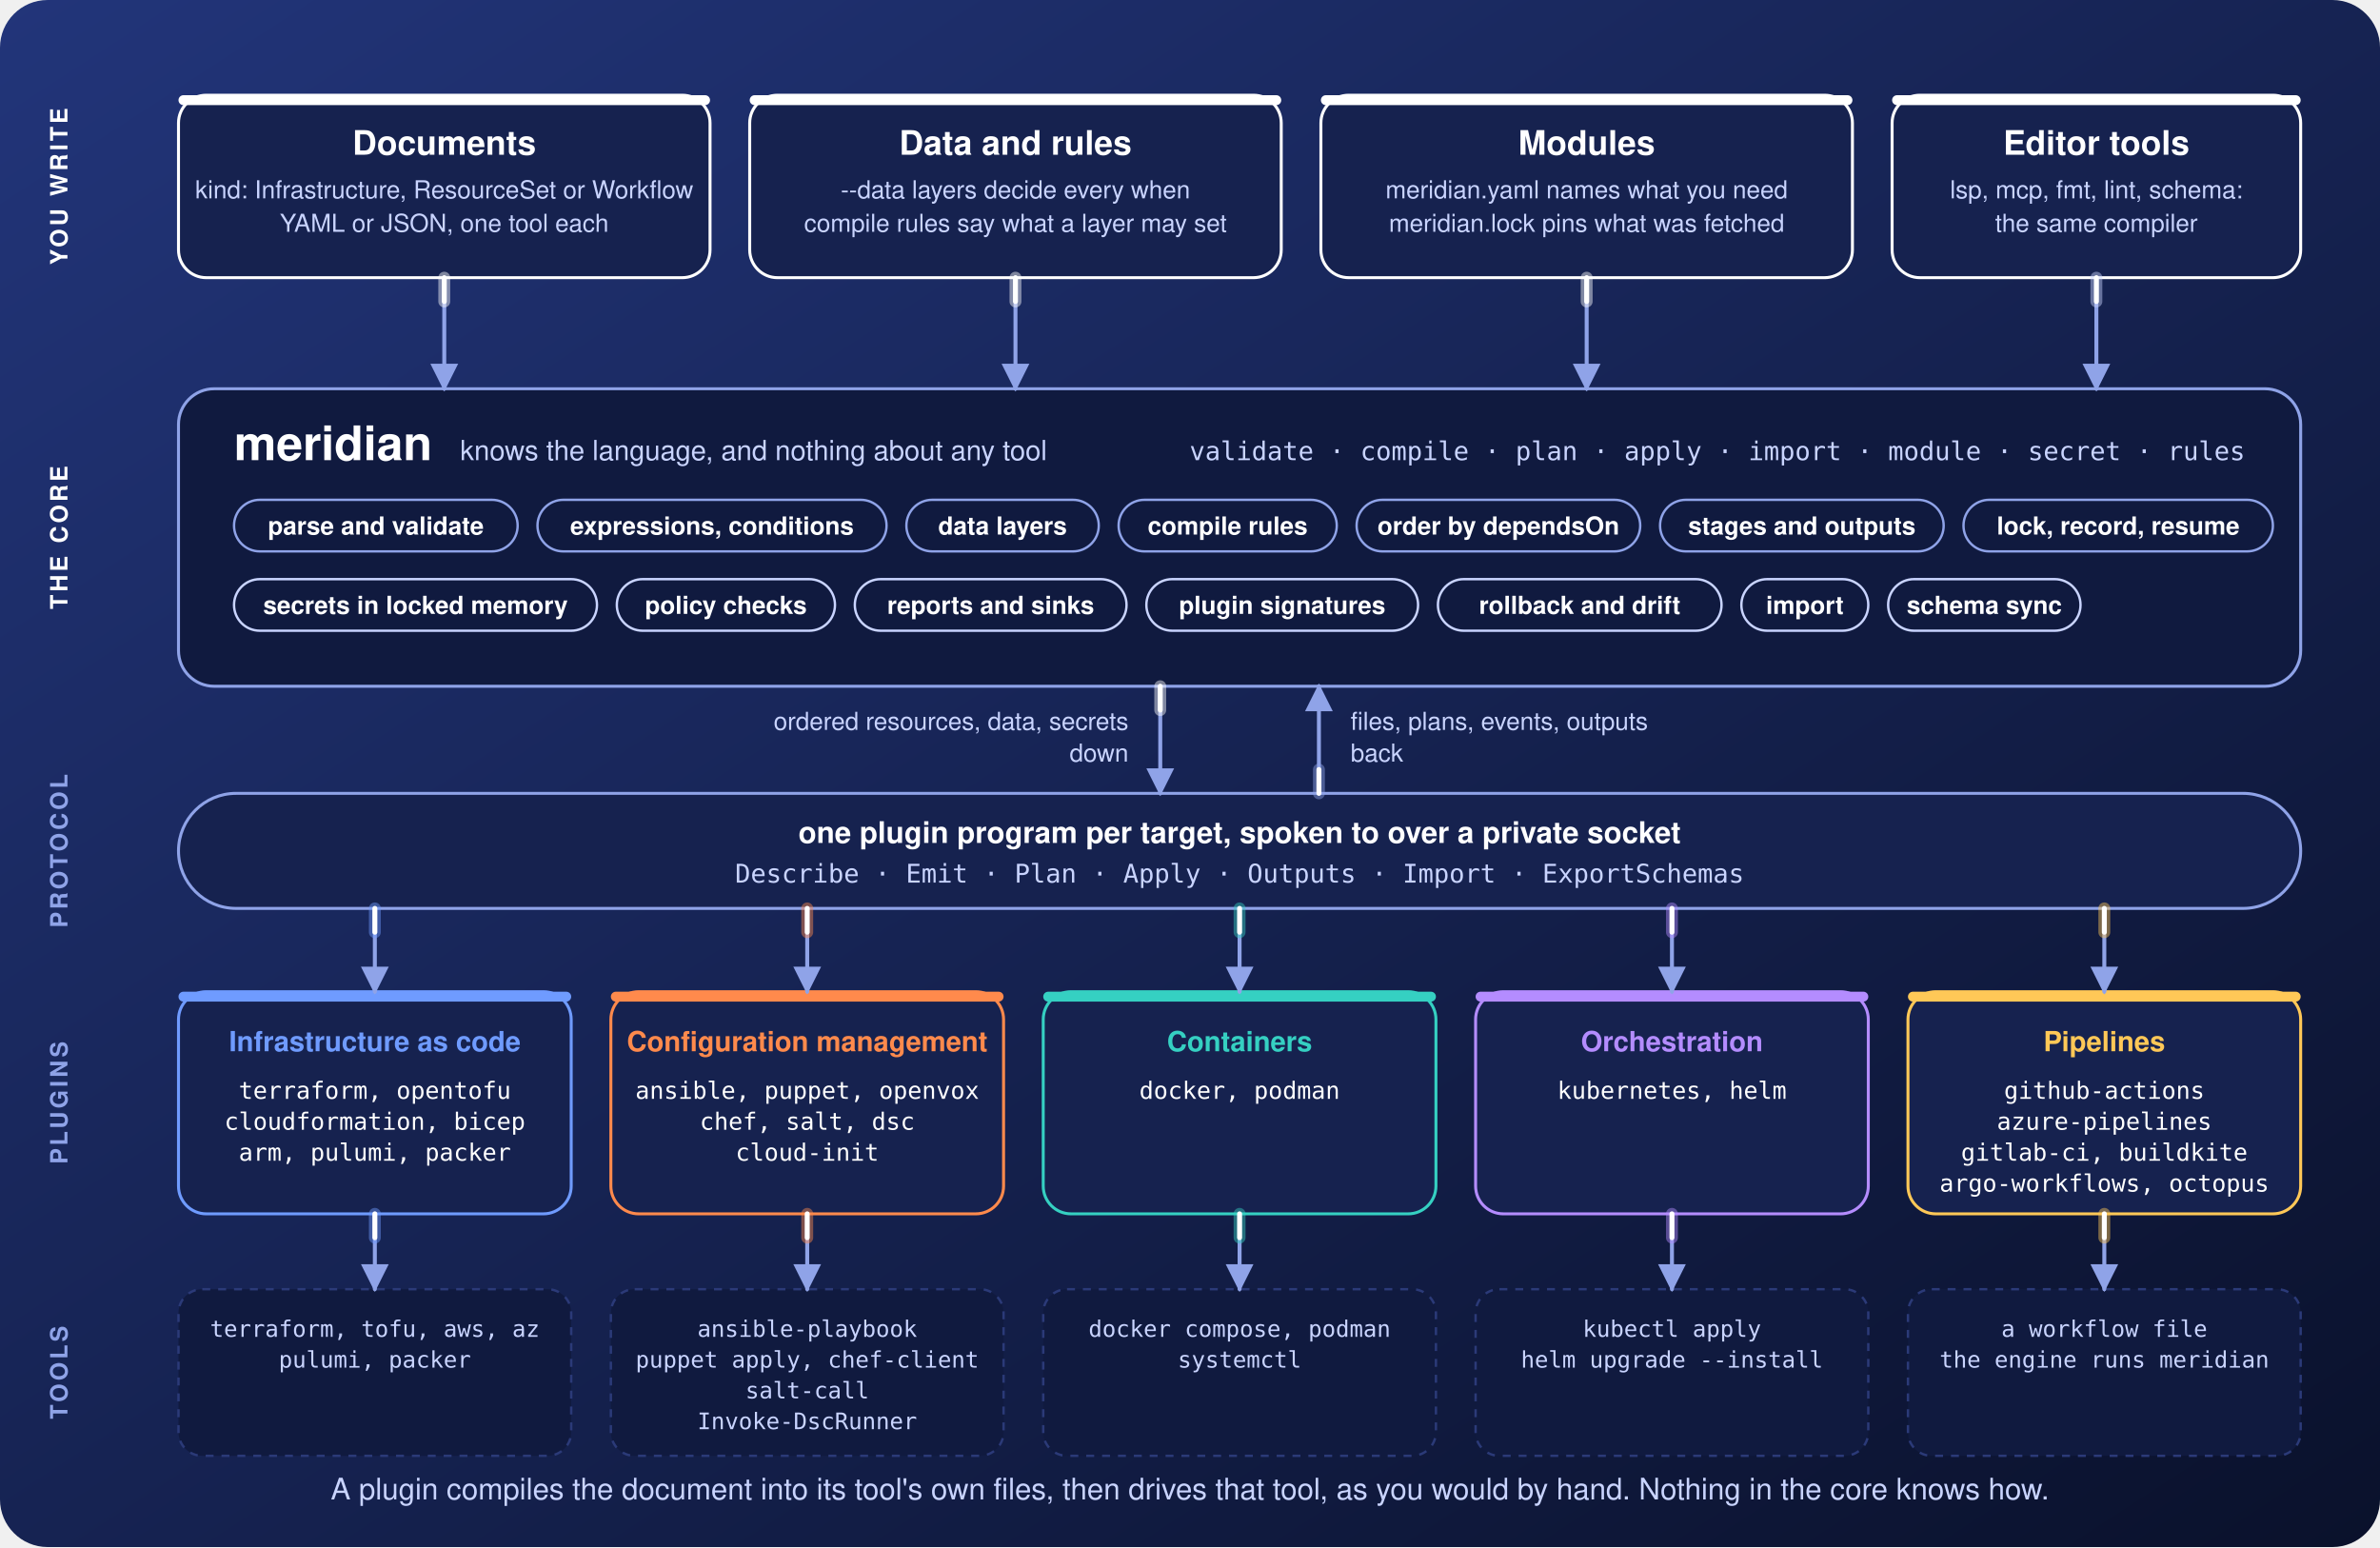
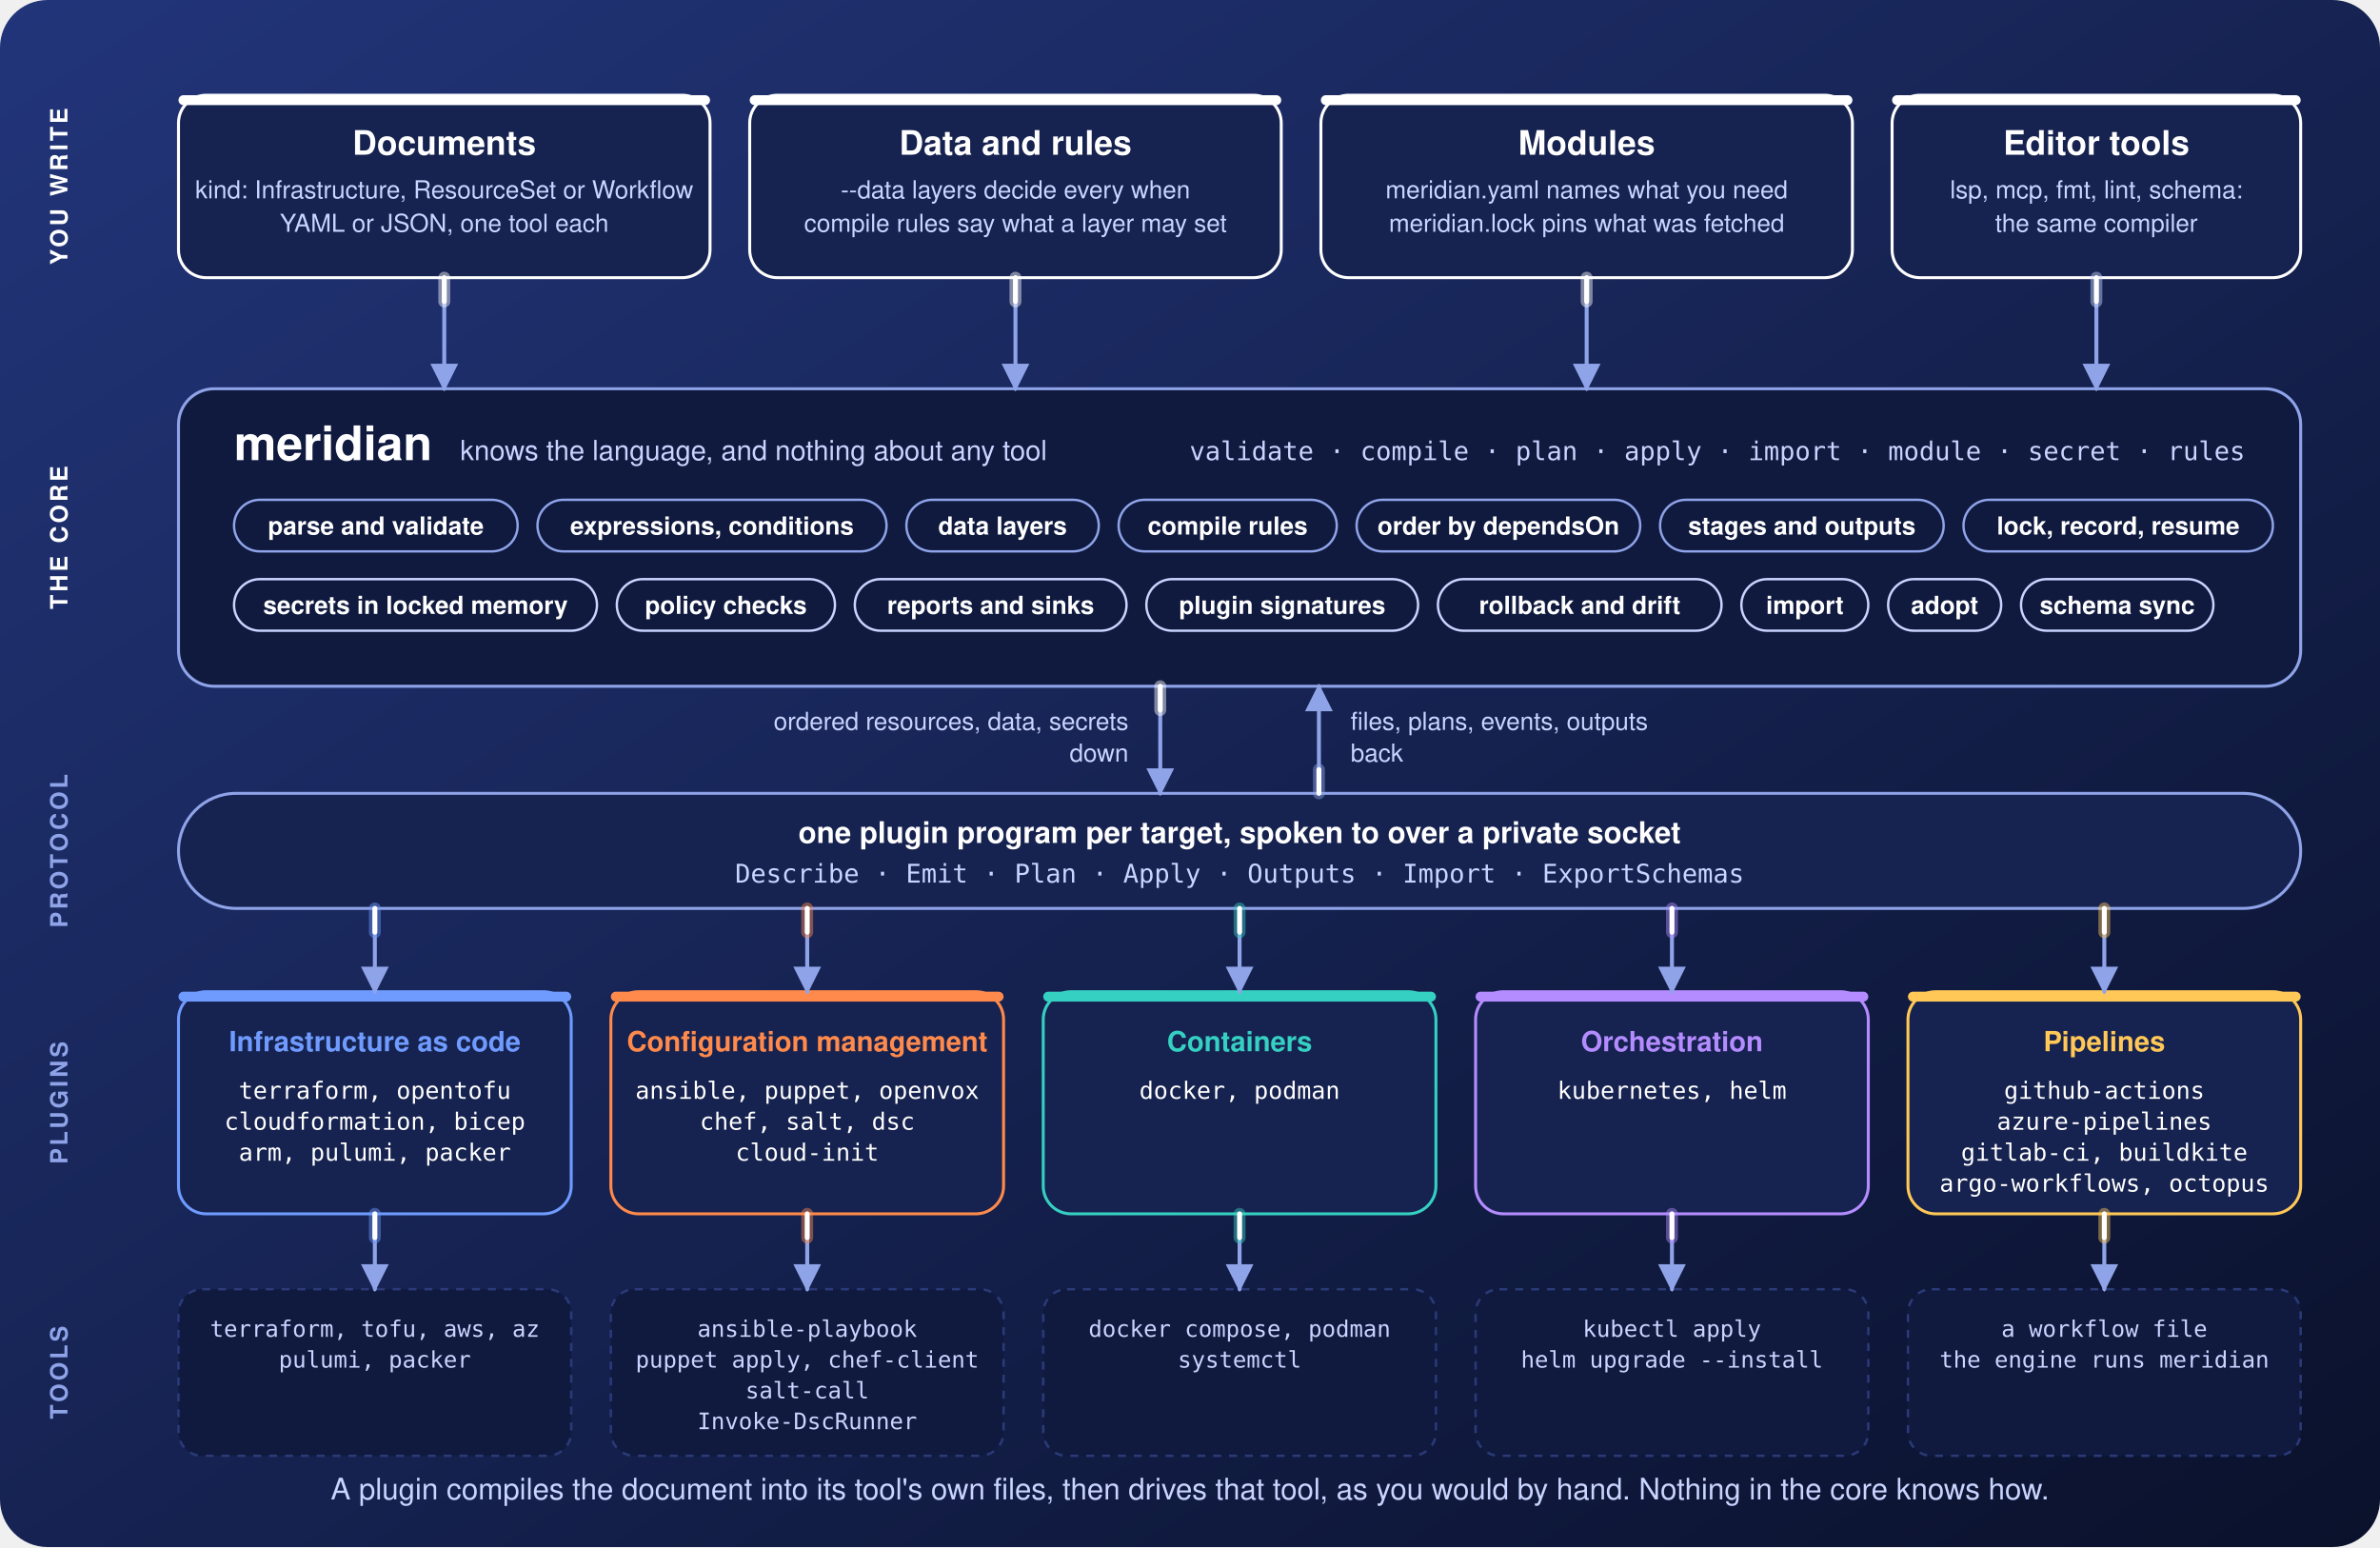
<svg xmlns="http://www.w3.org/2000/svg" viewBox="0 0 1200 780" width="1200" height="780" role="img" aria-label="Meridian architecture: documents into the core, the core to a plugin, the plugin to its tool">
  <style>.m-flow{stroke-dasharray:12 88;stroke-dashoffset:0;animation:m-travel var(--m-time,3s) linear infinite}
.m-flow.m-back{animation-direction:reverse}
.m-breathe{animation:m-breathe 3.2s ease-in-out infinite}
@keyframes m-travel{to{stroke-dashoffset:-100}}
@keyframes m-breathe{0%,100%{opacity:.45}50%{opacity:1}}
@media (prefers-reduced-motion:reduce){.m-flow{display:none}.m-breathe{animation:none;opacity:.85}}</style>
  <defs>
    <linearGradient id="g-bg" x1="0" y1="0" x2="1" y2="1">
      <stop offset="0" stop-color="#22357A" />
      <stop offset="1" stop-color="#0A112B" />
    </linearGradient>
    <marker id="g-arrow" viewBox="0 0 10 10" refX="9" refY="5" markerWidth="7" markerHeight="7" orient="auto-start-reverse">
      <path d="M0 0L10 5L0 10z" fill="#8FA3E8" />
    </marker>
  </defs>
  <rect width="1200" height="780" rx="24" fill="url(#g-bg)" />
  <text x="34" y="94" text-anchor="middle" font-family="'Segoe UI', 'Helvetica Neue', Helvetica, Arial, sans-serif" font-size="12" font-weight="700" letter-spacing="1.5" fill="#FFFFFF" transform="rotate(-90 34 94)">YOU WRITE</text>
  <rect x="90" y="48" width="268" height="92" rx="14" fill="#16224F" stroke="#FFFFFF" stroke-width="1.5" />
  <rect x="90" y="48" width="268" height="5" rx="2.5" fill="#FFFFFF" />
  <text x="224" y="78" text-anchor="middle" font-family="'Segoe UI', 'Helvetica Neue', Helvetica, Arial, sans-serif" font-size="17" font-weight="700" fill="#FFFFFF">Documents</text>
  <text x="224" y="100" text-anchor="middle" font-family="'Segoe UI', 'Helvetica Neue', Helvetica, Arial, sans-serif" font-size="12.5" font-weight="400" fill="#C9D4FF">kind: Infrastructure, ResourceSet or Workflow</text>
  <text x="224" y="116.875" text-anchor="middle" font-family="'Segoe UI', 'Helvetica Neue', Helvetica, Arial, sans-serif" font-size="12.5" font-weight="400" fill="#C9D4FF">YAML or JSON, one tool each</text>
  <rect x="378" y="48" width="268" height="92" rx="14" fill="#16224F" stroke="#FFFFFF" stroke-width="1.5" />
  <rect x="378" y="48" width="268" height="5" rx="2.5" fill="#FFFFFF" />
  <text x="512" y="78" text-anchor="middle" font-family="'Segoe UI', 'Helvetica Neue', Helvetica, Arial, sans-serif" font-size="17" font-weight="700" fill="#FFFFFF">Data and rules</text>
  <text x="512" y="100" text-anchor="middle" font-family="'Segoe UI', 'Helvetica Neue', Helvetica, Arial, sans-serif" font-size="12.5" font-weight="400" fill="#C9D4FF">--data layers decide every when</text>
  <text x="512" y="116.875" text-anchor="middle" font-family="'Segoe UI', 'Helvetica Neue', Helvetica, Arial, sans-serif" font-size="12.5" font-weight="400" fill="#C9D4FF">compile rules say what a layer may set</text>
  <rect x="666" y="48" width="268" height="92" rx="14" fill="#16224F" stroke="#FFFFFF" stroke-width="1.5" />
  <rect x="666" y="48" width="268" height="5" rx="2.5" fill="#FFFFFF" />
  <text x="800" y="78" text-anchor="middle" font-family="'Segoe UI', 'Helvetica Neue', Helvetica, Arial, sans-serif" font-size="17" font-weight="700" fill="#FFFFFF">Modules</text>
  <text x="800" y="100" text-anchor="middle" font-family="'Segoe UI', 'Helvetica Neue', Helvetica, Arial, sans-serif" font-size="12.5" font-weight="400" fill="#C9D4FF">meridian.yaml names what you need</text>
  <text x="800" y="116.875" text-anchor="middle" font-family="'Segoe UI', 'Helvetica Neue', Helvetica, Arial, sans-serif" font-size="12.5" font-weight="400" fill="#C9D4FF">meridian.lock pins what was fetched</text>
  <rect x="954" y="48" width="206" height="92" rx="14" fill="#16224F" stroke="#FFFFFF" stroke-width="1.5" />
  <rect x="954" y="48" width="206" height="5" rx="2.5" fill="#FFFFFF" />
  <text x="1057" y="78" text-anchor="middle" font-family="'Segoe UI', 'Helvetica Neue', Helvetica, Arial, sans-serif" font-size="17" font-weight="700" fill="#FFFFFF">Editor tools</text>
  <text x="1057" y="100" text-anchor="middle" font-family="'Segoe UI', 'Helvetica Neue', Helvetica, Arial, sans-serif" font-size="12.5" font-weight="400" fill="#C9D4FF">lsp, mcp, fmt, lint, schema:</text>
  <text x="1057" y="116.875" text-anchor="middle" font-family="'Segoe UI', 'Helvetica Neue', Helvetica, Arial, sans-serif" font-size="12.5" font-weight="400" fill="#C9D4FF">the same compiler</text>
  <text x="34" y="271" text-anchor="middle" font-family="'Segoe UI', 'Helvetica Neue', Helvetica, Arial, sans-serif" font-size="12" font-weight="700" letter-spacing="1.5" fill="#FFFFFF" transform="rotate(-90 34 271)">THE CORE</text>
  <rect x="90" y="196" width="1070" height="150" rx="18" fill="#101A3F" stroke="#8FA3E8" stroke-width="1.5" />
  <text x="118" y="232" text-anchor="start" font-family="'Segoe UI', 'Helvetica Neue', Helvetica, Arial, sans-serif" font-size="24" font-weight="700" fill="#FFFFFF">meridian</text>
  <text x="232" y="232" text-anchor="start" font-family="'Segoe UI', 'Helvetica Neue', Helvetica, Arial, sans-serif" font-size="14" font-weight="400" fill="#C9D4FF">knows the language, and nothing about any tool</text>
  <text x="1132" y="232" text-anchor="end" font-family="ui-monospace, 'Cascadia Mono', 'SF Mono', Menlo, Consolas, monospace" font-size="13" font-weight="400" fill="#C9D4FF">validate · compile · plan · apply · import · module · secret · rules</text>
  <rect x="118" y="252" width="143" height="26" rx="13" fill="#101A3F" stroke="#8FA3E8" stroke-width="1.2" />
  <text x="189.5" y="269.5" text-anchor="middle" font-family="'Segoe UI', 'Helvetica Neue', Helvetica, Arial, sans-serif" font-size="12.5" font-weight="600" fill="#FFFFFF">parse and validate</text>
  <rect x="271" y="252" width="176" height="26" rx="13" fill="#101A3F" stroke="#8FA3E8" stroke-width="1.2" />
  <text x="359" y="269.5" text-anchor="middle" font-family="'Segoe UI', 'Helvetica Neue', Helvetica, Arial, sans-serif" font-size="12.5" font-weight="600" fill="#FFFFFF">expressions, conditions</text>
  <rect x="457" y="252" width="97" height="26" rx="13" fill="#101A3F" stroke="#8FA3E8" stroke-width="1.2" />
  <text x="505.5" y="269.5" text-anchor="middle" font-family="'Segoe UI', 'Helvetica Neue', Helvetica, Arial, sans-serif" font-size="12.5" font-weight="600" fill="#FFFFFF">data layers</text>
  <rect x="564" y="252" width="110" height="26" rx="13" fill="#101A3F" stroke="#8FA3E8" stroke-width="1.2" />
  <text x="619" y="269.5" text-anchor="middle" font-family="'Segoe UI', 'Helvetica Neue', Helvetica, Arial, sans-serif" font-size="12.5" font-weight="600" fill="#FFFFFF">compile rules</text>
  <rect x="684" y="252" width="143" height="26" rx="13" fill="#101A3F" stroke="#8FA3E8" stroke-width="1.2" />
  <text x="755.5" y="269.5" text-anchor="middle" font-family="'Segoe UI', 'Helvetica Neue', Helvetica, Arial, sans-serif" font-size="12.5" font-weight="600" fill="#FFFFFF">order by dependsOn</text>
  <rect x="837" y="252" width="143" height="26" rx="13" fill="#101A3F" stroke="#8FA3E8" stroke-width="1.2" />
  <text x="908.5" y="269.5" text-anchor="middle" font-family="'Segoe UI', 'Helvetica Neue', Helvetica, Arial, sans-serif" font-size="12.5" font-weight="600" fill="#FFFFFF">stages and outputs</text>
  <rect x="990" y="252" width="156" height="26" rx="13" fill="#101A3F" stroke="#8FA3E8" stroke-width="1.2" />
  <text x="1068" y="269.5" text-anchor="middle" font-family="'Segoe UI', 'Helvetica Neue', Helvetica, Arial, sans-serif" font-size="12.5" font-weight="600" fill="#FFFFFF">lock, record, resume</text>
  <rect x="118" y="292" width="183" height="26" rx="13" fill="#101A3F" stroke="#C9D4FF" stroke-width="1.2" />
  <text x="209.5" y="309.5" text-anchor="middle" font-family="'Segoe UI', 'Helvetica Neue', Helvetica, Arial, sans-serif" font-size="12.5" font-weight="600" fill="#FFFFFF">secrets in locked memory</text>
  <rect x="311" y="292" width="110" height="26" rx="13" fill="#101A3F" stroke="#C9D4FF" stroke-width="1.2" />
  <text x="366" y="309.5" text-anchor="middle" font-family="'Segoe UI', 'Helvetica Neue', Helvetica, Arial, sans-serif" font-size="12.5" font-weight="600" fill="#FFFFFF">policy checks</text>
  <rect x="431" y="292" width="137" height="26" rx="13" fill="#101A3F" stroke="#C9D4FF" stroke-width="1.2" />
  <text x="499.5" y="309.5" text-anchor="middle" font-family="'Segoe UI', 'Helvetica Neue', Helvetica, Arial, sans-serif" font-size="12.5" font-weight="600" fill="#FFFFFF">reports and sinks</text>
  <rect x="578" y="292" width="137" height="26" rx="13" fill="#101A3F" stroke="#C9D4FF" stroke-width="1.2" />
  <text x="646.5" y="309.5" text-anchor="middle" font-family="'Segoe UI', 'Helvetica Neue', Helvetica, Arial, sans-serif" font-size="12.5" font-weight="600" fill="#FFFFFF">plugin signatures</text>
  <rect x="725" y="292" width="143" height="26" rx="13" fill="#101A3F" stroke="#C9D4FF" stroke-width="1.2" />
  <text x="796.5" y="309.5" text-anchor="middle" font-family="'Segoe UI', 'Helvetica Neue', Helvetica, Arial, sans-serif" font-size="12.5" font-weight="600" fill="#FFFFFF">rollback and drift</text>
  <rect x="878" y="292" width="64" height="26" rx="13" fill="#101A3F" stroke="#C9D4FF" stroke-width="1.2" />
  <text x="910" y="309.5" text-anchor="middle" font-family="'Segoe UI', 'Helvetica Neue', Helvetica, Arial, sans-serif" font-size="12.5" font-weight="600" fill="#FFFFFF">import</text>
-   <rect x="952" y="292" width="97" height="26" rx="13" fill="#101A3F" stroke="#C9D4FF" stroke-width="1.2" />
-   <text x="1000.5" y="309.5" text-anchor="middle" font-family="'Segoe UI', 'Helvetica Neue', Helvetica, Arial, sans-serif" font-size="12.5" font-weight="600" fill="#FFFFFF">schema sync</text>
+   <rect x="952" y="292" width="57" height="26" rx="13" fill="#101A3F" stroke="#C9D4FF" stroke-width="1.2" />
+   <text x="980.5" y="309.5" text-anchor="middle" font-family="'Segoe UI', 'Helvetica Neue', Helvetica, Arial, sans-serif" font-size="12.5" font-weight="600" fill="#FFFFFF">adopt</text>
+   <rect x="1019" y="292" width="97" height="26" rx="13" fill="#101A3F" stroke="#C9D4FF" stroke-width="1.2" />
+   <text x="1067.5" y="309.5" text-anchor="middle" font-family="'Segoe UI', 'Helvetica Neue', Helvetica, Arial, sans-serif" font-size="12.5" font-weight="600" fill="#FFFFFF">schema sync</text>
  <path d="M224 140L224 196" fill="none" stroke="#8FA3E8" stroke-width="2" stroke-linecap="round" marker-end="url(#g-arrow)" />
  <path d="M224 140L224 196" fill="none" stroke="#FFFFFF" stroke-width="6" stroke-linecap="round" opacity=".45" pathLength="100" class="m-flow" style="--m-time:3s;animation-delay:-0s" />
  <path d="M224 140L224 196" fill="none" stroke="#FFFFFF" stroke-width="2.5" stroke-linecap="round" pathLength="100" class="m-flow" style="--m-time:3s;animation-delay:-0s" />
  <path d="M512 140L512 196" fill="none" stroke="#8FA3E8" stroke-width="2" stroke-linecap="round" marker-end="url(#g-arrow)" />
  <path d="M512 140L512 196" fill="none" stroke="#FFFFFF" stroke-width="6" stroke-linecap="round" opacity=".45" pathLength="100" class="m-flow" style="--m-time:3s;animation-delay:-0.9s" />
  <path d="M512 140L512 196" fill="none" stroke="#FFFFFF" stroke-width="2.5" stroke-linecap="round" pathLength="100" class="m-flow" style="--m-time:3s;animation-delay:-0.9s" />
  <path d="M800 140L800 196" fill="none" stroke="#8FA3E8" stroke-width="2" stroke-linecap="round" marker-end="url(#g-arrow)" />
  <path d="M800 140L800 196" fill="none" stroke="#FFFFFF" stroke-width="6" stroke-linecap="round" opacity=".45" pathLength="100" class="m-flow" style="--m-time:3s;animation-delay:-1.8s" />
  <path d="M800 140L800 196" fill="none" stroke="#FFFFFF" stroke-width="2.5" stroke-linecap="round" pathLength="100" class="m-flow" style="--m-time:3s;animation-delay:-1.8s" />
  <path d="M1057 140L1057 196" fill="none" stroke="#8FA3E8" stroke-width="2" stroke-linecap="round" marker-end="url(#g-arrow)" />
  <path d="M1057 140L1057 196" fill="none" stroke="#C9D4FF" stroke-width="6" stroke-linecap="round" opacity=".45" pathLength="100" class="m-flow" style="--m-time:4s;animation-delay:-2.7s" />
  <path d="M1057 140L1057 196" fill="none" stroke="#FFFFFF" stroke-width="2.5" stroke-linecap="round" pathLength="100" class="m-flow" style="--m-time:4s;animation-delay:-2.7s" />
  <text x="34" y="429" text-anchor="middle" font-family="'Segoe UI', 'Helvetica Neue', Helvetica, Arial, sans-serif" font-size="12" font-weight="700" letter-spacing="1.5" fill="#8FA3E8" transform="rotate(-90 34 429)">PROTOCOL</text>
  <rect x="90" y="400" width="1070" height="58" rx="29" fill="#16224F" stroke="#8FA3E8" stroke-width="1.5" />
  <text x="625" y="425" text-anchor="middle" font-family="'Segoe UI', 'Helvetica Neue', Helvetica, Arial, sans-serif" font-size="15" font-weight="600" fill="#FFFFFF">one plugin program per target, spoken to over a private socket</text>
  <text x="625" y="445" text-anchor="middle" font-family="ui-monospace, 'Cascadia Mono', 'SF Mono', Menlo, Consolas, monospace" font-size="13" font-weight="400" fill="#C9D4FF">Describe · Emit · Plan · Apply · Outputs · Import · ExportSchemas</text>
  <path d="M585 346L585 400" fill="none" stroke="#8FA3E8" stroke-width="2" stroke-linecap="round" marker-end="url(#g-arrow)" />
  <path d="M585 346L585 400" fill="none" stroke="#FFFFFF" stroke-width="6" stroke-linecap="round" opacity=".45" pathLength="100" class="m-flow" style="--m-time:3s;animation-delay:-0.4s" />
  <path d="M585 346L585 400" fill="none" stroke="#FFFFFF" stroke-width="2.5" stroke-linecap="round" pathLength="100" class="m-flow" style="--m-time:3s;animation-delay:-0.4s" />
  <path d="M665 400L665 346" fill="none" stroke="#8FA3E8" stroke-width="2" stroke-linecap="round" marker-end="url(#g-arrow)" />
  <path d="M665 400L665 346" fill="none" stroke="#8FA3E8" stroke-width="6" stroke-linecap="round" opacity=".45" pathLength="100" class="m-flow" style="--m-time:3s;animation-delay:-1.6s" />
  <path d="M665 400L665 346" fill="none" stroke="#FFFFFF" stroke-width="2.5" stroke-linecap="round" pathLength="100" class="m-flow" style="--m-time:3s;animation-delay:-1.6s" />
  <text x="569" y="368" text-anchor="end" font-family="'Segoe UI', 'Helvetica Neue', Helvetica, Arial, sans-serif" font-size="12.5" font-weight="400" fill="#C9D4FF">ordered resources, data, secrets</text>
  <text x="681" y="368" text-anchor="start" font-family="'Segoe UI', 'Helvetica Neue', Helvetica, Arial, sans-serif" font-size="12.5" font-weight="400" fill="#C9D4FF">files, plans, events, outputs</text>
  <text x="569" y="384" text-anchor="end" font-family="'Segoe UI', 'Helvetica Neue', Helvetica, Arial, sans-serif" font-size="12.5" font-weight="400" fill="#C9D4FF">down</text>
  <text x="681" y="384" text-anchor="start" font-family="'Segoe UI', 'Helvetica Neue', Helvetica, Arial, sans-serif" font-size="12.5" font-weight="400" fill="#C9D4FF">back</text>
  <text x="34" y="556" text-anchor="middle" font-family="'Segoe UI', 'Helvetica Neue', Helvetica, Arial, sans-serif" font-size="12" font-weight="700" letter-spacing="1.5" fill="#8FA3E8" transform="rotate(-90 34 556)">PLUGINS</text>
  <text x="34" y="692" text-anchor="middle" font-family="'Segoe UI', 'Helvetica Neue', Helvetica, Arial, sans-serif" font-size="12" font-weight="700" letter-spacing="1.5" fill="#8FA3E8" transform="rotate(-90 34 692)">TOOLS</text>
  <rect x="90" y="500" width="198" height="112" rx="14" fill="#16224F" stroke="#6F9BFF" stroke-width="1.5" />
  <rect x="90" y="500" width="198" height="5" rx="2.5" fill="#6F9BFF" />
  <text x="189" y="530" text-anchor="middle" font-family="'Segoe UI', 'Helvetica Neue', Helvetica, Arial, sans-serif" font-size="14" font-weight="700" fill="#6F9BFF">Infrastructure as code</text>
  <text x="189" y="554" text-anchor="middle" font-family="ui-monospace, 'Cascadia Mono', 'SF Mono', Menlo, Consolas, monospace" font-size="12" font-weight="400" fill="#FFFFFF">terraform, opentofu</text>
  <text x="189" y="569.6" text-anchor="middle" font-family="ui-monospace, 'Cascadia Mono', 'SF Mono', Menlo, Consolas, monospace" font-size="12" font-weight="400" fill="#FFFFFF">cloudformation, bicep</text>
  <text x="189" y="585.2" text-anchor="middle" font-family="ui-monospace, 'Cascadia Mono', 'SF Mono', Menlo, Consolas, monospace" font-size="12" font-weight="400" fill="#FFFFFF">arm, pulumi, packer</text>
  <path d="M189 458L189 500" fill="none" stroke="#8FA3E8" stroke-width="2" stroke-linecap="round" marker-end="url(#g-arrow)" />
  <path d="M189 458L189 500" fill="none" stroke="#6F9BFF" stroke-width="6" stroke-linecap="round" opacity=".45" pathLength="100" class="m-flow" style="--m-time:3s;animation-delay:-0s" />
  <path d="M189 458L189 500" fill="none" stroke="#FFFFFF" stroke-width="2.5" stroke-linecap="round" pathLength="100" class="m-flow" style="--m-time:3s;animation-delay:-0s" />
  <rect x="90" y="650" width="198" height="84" rx="12" fill="#101A3F" stroke="#2B3A78" stroke-width="1.2" stroke-dasharray="4 4" />
  <text x="189" y="674" text-anchor="middle" font-family="ui-monospace, 'Cascadia Mono', 'SF Mono', Menlo, Consolas, monospace" font-size="11.5" font-weight="400" fill="#C9D4FF">terraform, tofu, aws, az</text>
  <text x="189" y="689.525" text-anchor="middle" font-family="ui-monospace, 'Cascadia Mono', 'SF Mono', Menlo, Consolas, monospace" font-size="11.5" font-weight="400" fill="#C9D4FF">pulumi, packer</text>
  <path d="M189 612L189 650" fill="none" stroke="#8FA3E8" stroke-width="2" stroke-linecap="round" marker-end="url(#g-arrow)" />
  <path d="M189 612L189 650" fill="none" stroke="#6F9BFF" stroke-width="6" stroke-linecap="round" opacity=".45" pathLength="100" class="m-flow" style="--m-time:3s;animation-delay:-1.5s" />
  <path d="M189 612L189 650" fill="none" stroke="#FFFFFF" stroke-width="2.5" stroke-linecap="round" pathLength="100" class="m-flow" style="--m-time:3s;animation-delay:-1.5s" />
  <rect x="308" y="500" width="198" height="112" rx="14" fill="#16224F" stroke="#FF8A4C" stroke-width="1.5" />
  <rect x="308" y="500" width="198" height="5" rx="2.5" fill="#FF8A4C" />
  <text x="407" y="530" text-anchor="middle" font-family="'Segoe UI', 'Helvetica Neue', Helvetica, Arial, sans-serif" font-size="14" font-weight="700" fill="#FF8A4C">Configuration management</text>
  <text x="407" y="554" text-anchor="middle" font-family="ui-monospace, 'Cascadia Mono', 'SF Mono', Menlo, Consolas, monospace" font-size="12" font-weight="400" fill="#FFFFFF">ansible, puppet, openvox</text>
  <text x="407" y="569.6" text-anchor="middle" font-family="ui-monospace, 'Cascadia Mono', 'SF Mono', Menlo, Consolas, monospace" font-size="12" font-weight="400" fill="#FFFFFF">chef, salt, dsc</text>
  <text x="407" y="585.2" text-anchor="middle" font-family="ui-monospace, 'Cascadia Mono', 'SF Mono', Menlo, Consolas, monospace" font-size="12" font-weight="400" fill="#FFFFFF">cloud-init</text>
  <path d="M407 458L407 500" fill="none" stroke="#8FA3E8" stroke-width="2" stroke-linecap="round" marker-end="url(#g-arrow)" />
  <path d="M407 458L407 500" fill="none" stroke="#FF8A4C" stroke-width="6" stroke-linecap="round" opacity=".45" pathLength="100" class="m-flow" style="--m-time:3s;animation-delay:-0.7s" />
  <path d="M407 458L407 500" fill="none" stroke="#FFFFFF" stroke-width="2.5" stroke-linecap="round" pathLength="100" class="m-flow" style="--m-time:3s;animation-delay:-0.7s" />
  <rect x="308" y="650" width="198" height="84" rx="12" fill="#101A3F" stroke="#2B3A78" stroke-width="1.2" stroke-dasharray="4 4" />
  <text x="407" y="674" text-anchor="middle" font-family="ui-monospace, 'Cascadia Mono', 'SF Mono', Menlo, Consolas, monospace" font-size="11.5" font-weight="400" fill="#C9D4FF">ansible-playbook</text>
  <text x="407" y="689.525" text-anchor="middle" font-family="ui-monospace, 'Cascadia Mono', 'SF Mono', Menlo, Consolas, monospace" font-size="11.5" font-weight="400" fill="#C9D4FF">puppet apply, chef-client</text>
  <text x="407" y="705.05" text-anchor="middle" font-family="ui-monospace, 'Cascadia Mono', 'SF Mono', Menlo, Consolas, monospace" font-size="11.5" font-weight="400" fill="#C9D4FF">salt-call</text>
  <text x="407" y="720.575" text-anchor="middle" font-family="ui-monospace, 'Cascadia Mono', 'SF Mono', Menlo, Consolas, monospace" font-size="11.5" font-weight="400" fill="#C9D4FF">Invoke-DscRunner</text>
  <path d="M407 612L407 650" fill="none" stroke="#8FA3E8" stroke-width="2" stroke-linecap="round" marker-end="url(#g-arrow)" />
  <path d="M407 612L407 650" fill="none" stroke="#FF8A4C" stroke-width="6" stroke-linecap="round" opacity=".45" pathLength="100" class="m-flow" style="--m-time:3s;animation-delay:-2.2s" />
  <path d="M407 612L407 650" fill="none" stroke="#FFFFFF" stroke-width="2.5" stroke-linecap="round" pathLength="100" class="m-flow" style="--m-time:3s;animation-delay:-2.2s" />
  <rect x="526" y="500" width="198" height="112" rx="14" fill="#16224F" stroke="#35D0C2" stroke-width="1.5" />
  <rect x="526" y="500" width="198" height="5" rx="2.5" fill="#35D0C2" />
  <text x="625" y="530" text-anchor="middle" font-family="'Segoe UI', 'Helvetica Neue', Helvetica, Arial, sans-serif" font-size="14" font-weight="700" fill="#35D0C2">Containers</text>
  <text x="625" y="554" text-anchor="middle" font-family="ui-monospace, 'Cascadia Mono', 'SF Mono', Menlo, Consolas, monospace" font-size="12" font-weight="400" fill="#FFFFFF">docker, podman</text>
  <path d="M625 458L625 500" fill="none" stroke="#8FA3E8" stroke-width="2" stroke-linecap="round" marker-end="url(#g-arrow)" />
  <path d="M625 458L625 500" fill="none" stroke="#35D0C2" stroke-width="6" stroke-linecap="round" opacity=".45" pathLength="100" class="m-flow" style="--m-time:3s;animation-delay:-1.4s" />
  <path d="M625 458L625 500" fill="none" stroke="#FFFFFF" stroke-width="2.5" stroke-linecap="round" pathLength="100" class="m-flow" style="--m-time:3s;animation-delay:-1.4s" />
  <rect x="526" y="650" width="198" height="84" rx="12" fill="#101A3F" stroke="#2B3A78" stroke-width="1.2" stroke-dasharray="4 4" />
  <text x="625" y="674" text-anchor="middle" font-family="ui-monospace, 'Cascadia Mono', 'SF Mono', Menlo, Consolas, monospace" font-size="11.5" font-weight="400" fill="#C9D4FF">docker compose, podman</text>
  <text x="625" y="689.525" text-anchor="middle" font-family="ui-monospace, 'Cascadia Mono', 'SF Mono', Menlo, Consolas, monospace" font-size="11.5" font-weight="400" fill="#C9D4FF">systemctl</text>
  <path d="M625 612L625 650" fill="none" stroke="#8FA3E8" stroke-width="2" stroke-linecap="round" marker-end="url(#g-arrow)" />
  <path d="M625 612L625 650" fill="none" stroke="#35D0C2" stroke-width="6" stroke-linecap="round" opacity=".45" pathLength="100" class="m-flow" style="--m-time:3s;animation-delay:-2.9s" />
  <path d="M625 612L625 650" fill="none" stroke="#FFFFFF" stroke-width="2.5" stroke-linecap="round" pathLength="100" class="m-flow" style="--m-time:3s;animation-delay:-2.9s" />
  <rect x="744" y="500" width="198" height="112" rx="14" fill="#16224F" stroke="#B48CFF" stroke-width="1.5" />
  <rect x="744" y="500" width="198" height="5" rx="2.5" fill="#B48CFF" />
  <text x="843" y="530" text-anchor="middle" font-family="'Segoe UI', 'Helvetica Neue', Helvetica, Arial, sans-serif" font-size="14" font-weight="700" fill="#B48CFF">Orchestration</text>
  <text x="843" y="554" text-anchor="middle" font-family="ui-monospace, 'Cascadia Mono', 'SF Mono', Menlo, Consolas, monospace" font-size="12" font-weight="400" fill="#FFFFFF">kubernetes, helm</text>
  <path d="M843 458L843 500" fill="none" stroke="#8FA3E8" stroke-width="2" stroke-linecap="round" marker-end="url(#g-arrow)" />
  <path d="M843 458L843 500" fill="none" stroke="#B48CFF" stroke-width="6" stroke-linecap="round" opacity=".45" pathLength="100" class="m-flow" style="--m-time:3s;animation-delay:-2.1s" />
  <path d="M843 458L843 500" fill="none" stroke="#FFFFFF" stroke-width="2.5" stroke-linecap="round" pathLength="100" class="m-flow" style="--m-time:3s;animation-delay:-2.1s" />
  <rect x="744" y="650" width="198" height="84" rx="12" fill="#101A3F" stroke="#2B3A78" stroke-width="1.2" stroke-dasharray="4 4" />
  <text x="843" y="674" text-anchor="middle" font-family="ui-monospace, 'Cascadia Mono', 'SF Mono', Menlo, Consolas, monospace" font-size="11.5" font-weight="400" fill="#C9D4FF">kubectl apply</text>
  <text x="843" y="689.525" text-anchor="middle" font-family="ui-monospace, 'Cascadia Mono', 'SF Mono', Menlo, Consolas, monospace" font-size="11.5" font-weight="400" fill="#C9D4FF">helm upgrade --install</text>
  <path d="M843 612L843 650" fill="none" stroke="#8FA3E8" stroke-width="2" stroke-linecap="round" marker-end="url(#g-arrow)" />
  <path d="M843 612L843 650" fill="none" stroke="#B48CFF" stroke-width="6" stroke-linecap="round" opacity=".45" pathLength="100" class="m-flow" style="--m-time:3s;animation-delay:-3.6s" />
  <path d="M843 612L843 650" fill="none" stroke="#FFFFFF" stroke-width="2.5" stroke-linecap="round" pathLength="100" class="m-flow" style="--m-time:3s;animation-delay:-3.6s" />
  <rect x="962" y="500" width="198" height="112" rx="14" fill="#16224F" stroke="#FFC857" stroke-width="1.5" />
  <rect x="962" y="500" width="198" height="5" rx="2.5" fill="#FFC857" />
  <text x="1061" y="530" text-anchor="middle" font-family="'Segoe UI', 'Helvetica Neue', Helvetica, Arial, sans-serif" font-size="14" font-weight="700" fill="#FFC857">Pipelines</text>
  <text x="1061" y="554" text-anchor="middle" font-family="ui-monospace, 'Cascadia Mono', 'SF Mono', Menlo, Consolas, monospace" font-size="12" font-weight="400" fill="#FFFFFF">github-actions</text>
  <text x="1061" y="569.6" text-anchor="middle" font-family="ui-monospace, 'Cascadia Mono', 'SF Mono', Menlo, Consolas, monospace" font-size="12" font-weight="400" fill="#FFFFFF">azure-pipelines</text>
  <text x="1061" y="585.2" text-anchor="middle" font-family="ui-monospace, 'Cascadia Mono', 'SF Mono', Menlo, Consolas, monospace" font-size="12" font-weight="400" fill="#FFFFFF">gitlab-ci, buildkite</text>
  <text x="1061" y="600.8" text-anchor="middle" font-family="ui-monospace, 'Cascadia Mono', 'SF Mono', Menlo, Consolas, monospace" font-size="12" font-weight="400" fill="#FFFFFF">argo-workflows, octopus</text>
  <path d="M1061 458L1061 500" fill="none" stroke="#8FA3E8" stroke-width="2" stroke-linecap="round" marker-end="url(#g-arrow)" />
  <path d="M1061 458L1061 500" fill="none" stroke="#FFC857" stroke-width="6" stroke-linecap="round" opacity=".45" pathLength="100" class="m-flow" style="--m-time:3s;animation-delay:-2.8s" />
  <path d="M1061 458L1061 500" fill="none" stroke="#FFFFFF" stroke-width="2.5" stroke-linecap="round" pathLength="100" class="m-flow" style="--m-time:3s;animation-delay:-2.8s" />
  <rect x="962" y="650" width="198" height="84" rx="12" fill="#101A3F" stroke="#2B3A78" stroke-width="1.2" stroke-dasharray="4 4" />
  <text x="1061" y="674" text-anchor="middle" font-family="ui-monospace, 'Cascadia Mono', 'SF Mono', Menlo, Consolas, monospace" font-size="11.5" font-weight="400" fill="#C9D4FF">a workflow file</text>
  <text x="1061" y="689.525" text-anchor="middle" font-family="ui-monospace, 'Cascadia Mono', 'SF Mono', Menlo, Consolas, monospace" font-size="11.5" font-weight="400" fill="#C9D4FF">the engine runs meridian</text>
  <path d="M1061 612L1061 650" fill="none" stroke="#8FA3E8" stroke-width="2" stroke-linecap="round" marker-end="url(#g-arrow)" />
  <path d="M1061 612L1061 650" fill="none" stroke="#FFC857" stroke-width="6" stroke-linecap="round" opacity=".45" pathLength="100" class="m-flow" style="--m-time:3s;animation-delay:-4.3s" />
  <path d="M1061 612L1061 650" fill="none" stroke="#FFFFFF" stroke-width="2.5" stroke-linecap="round" pathLength="100" class="m-flow" style="--m-time:3s;animation-delay:-4.3s" />
  <text x="600" y="756" text-anchor="middle" font-family="'Segoe UI', 'Helvetica Neue', Helvetica, Arial, sans-serif" font-size="15" font-weight="400" fill="#C9D4FF">A plugin compiles the document into its tool's own files, then drives that tool, as you would by hand. Nothing in the core knows how.</text>
</svg>
